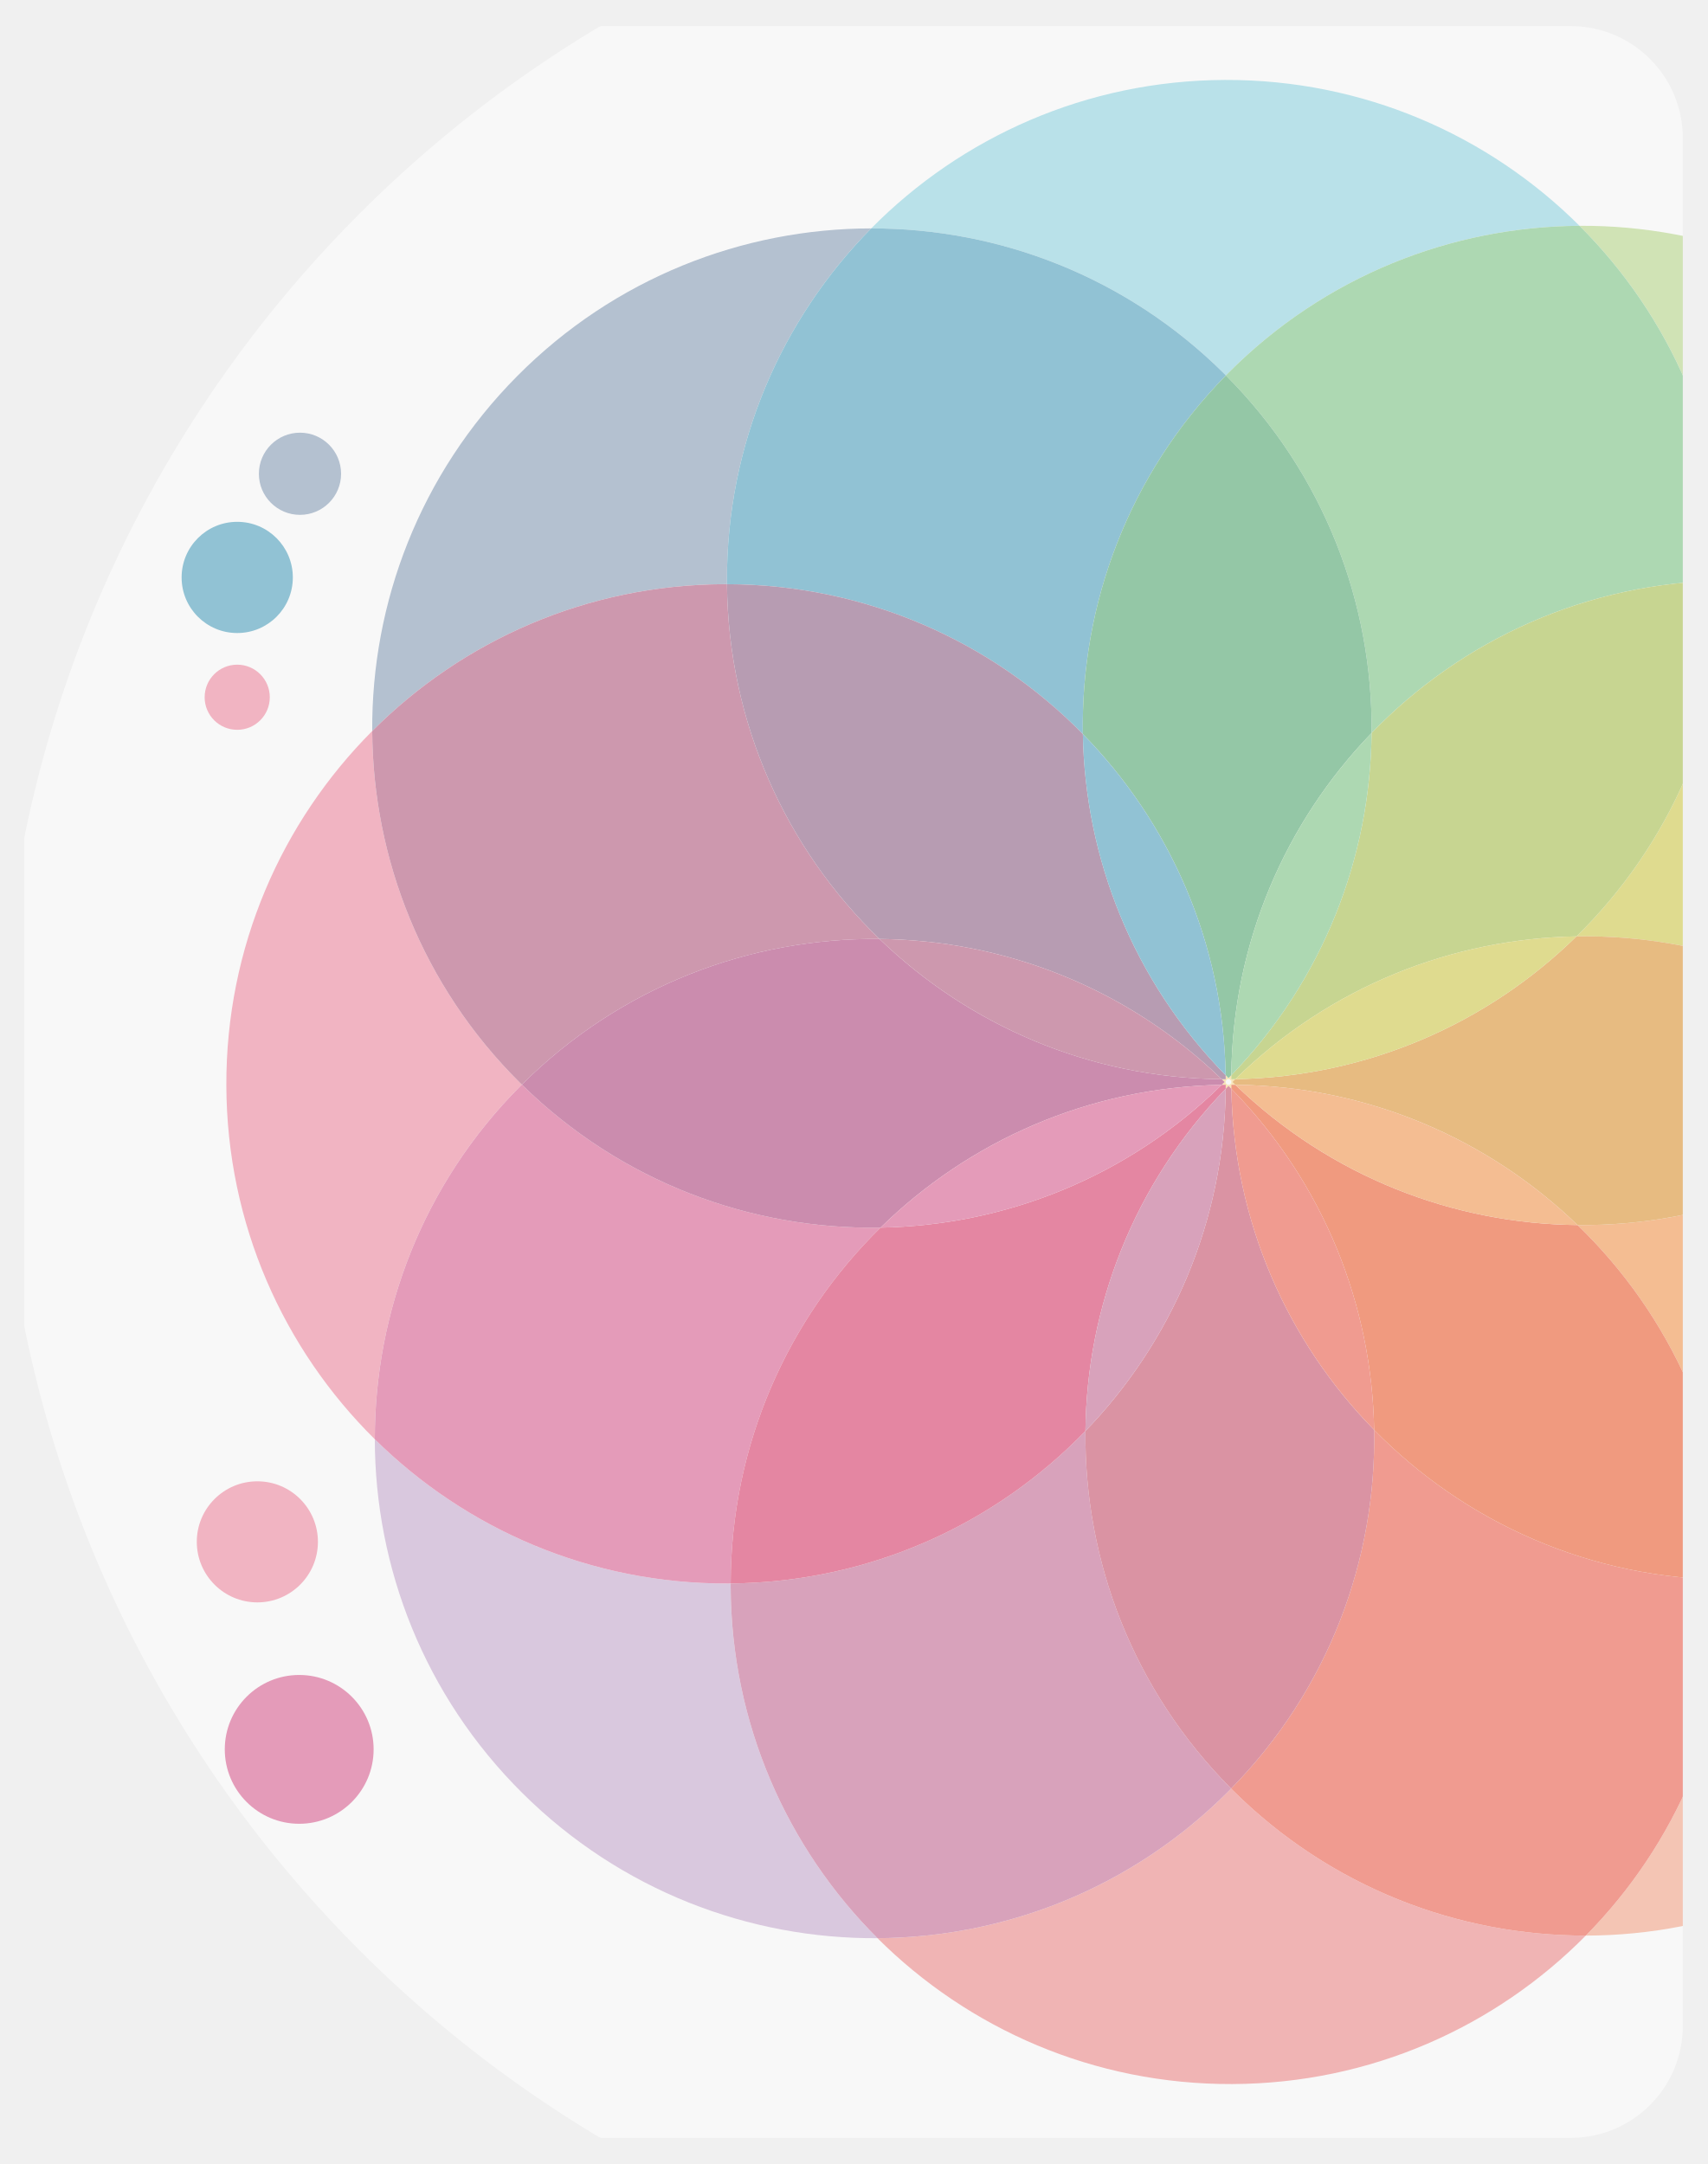
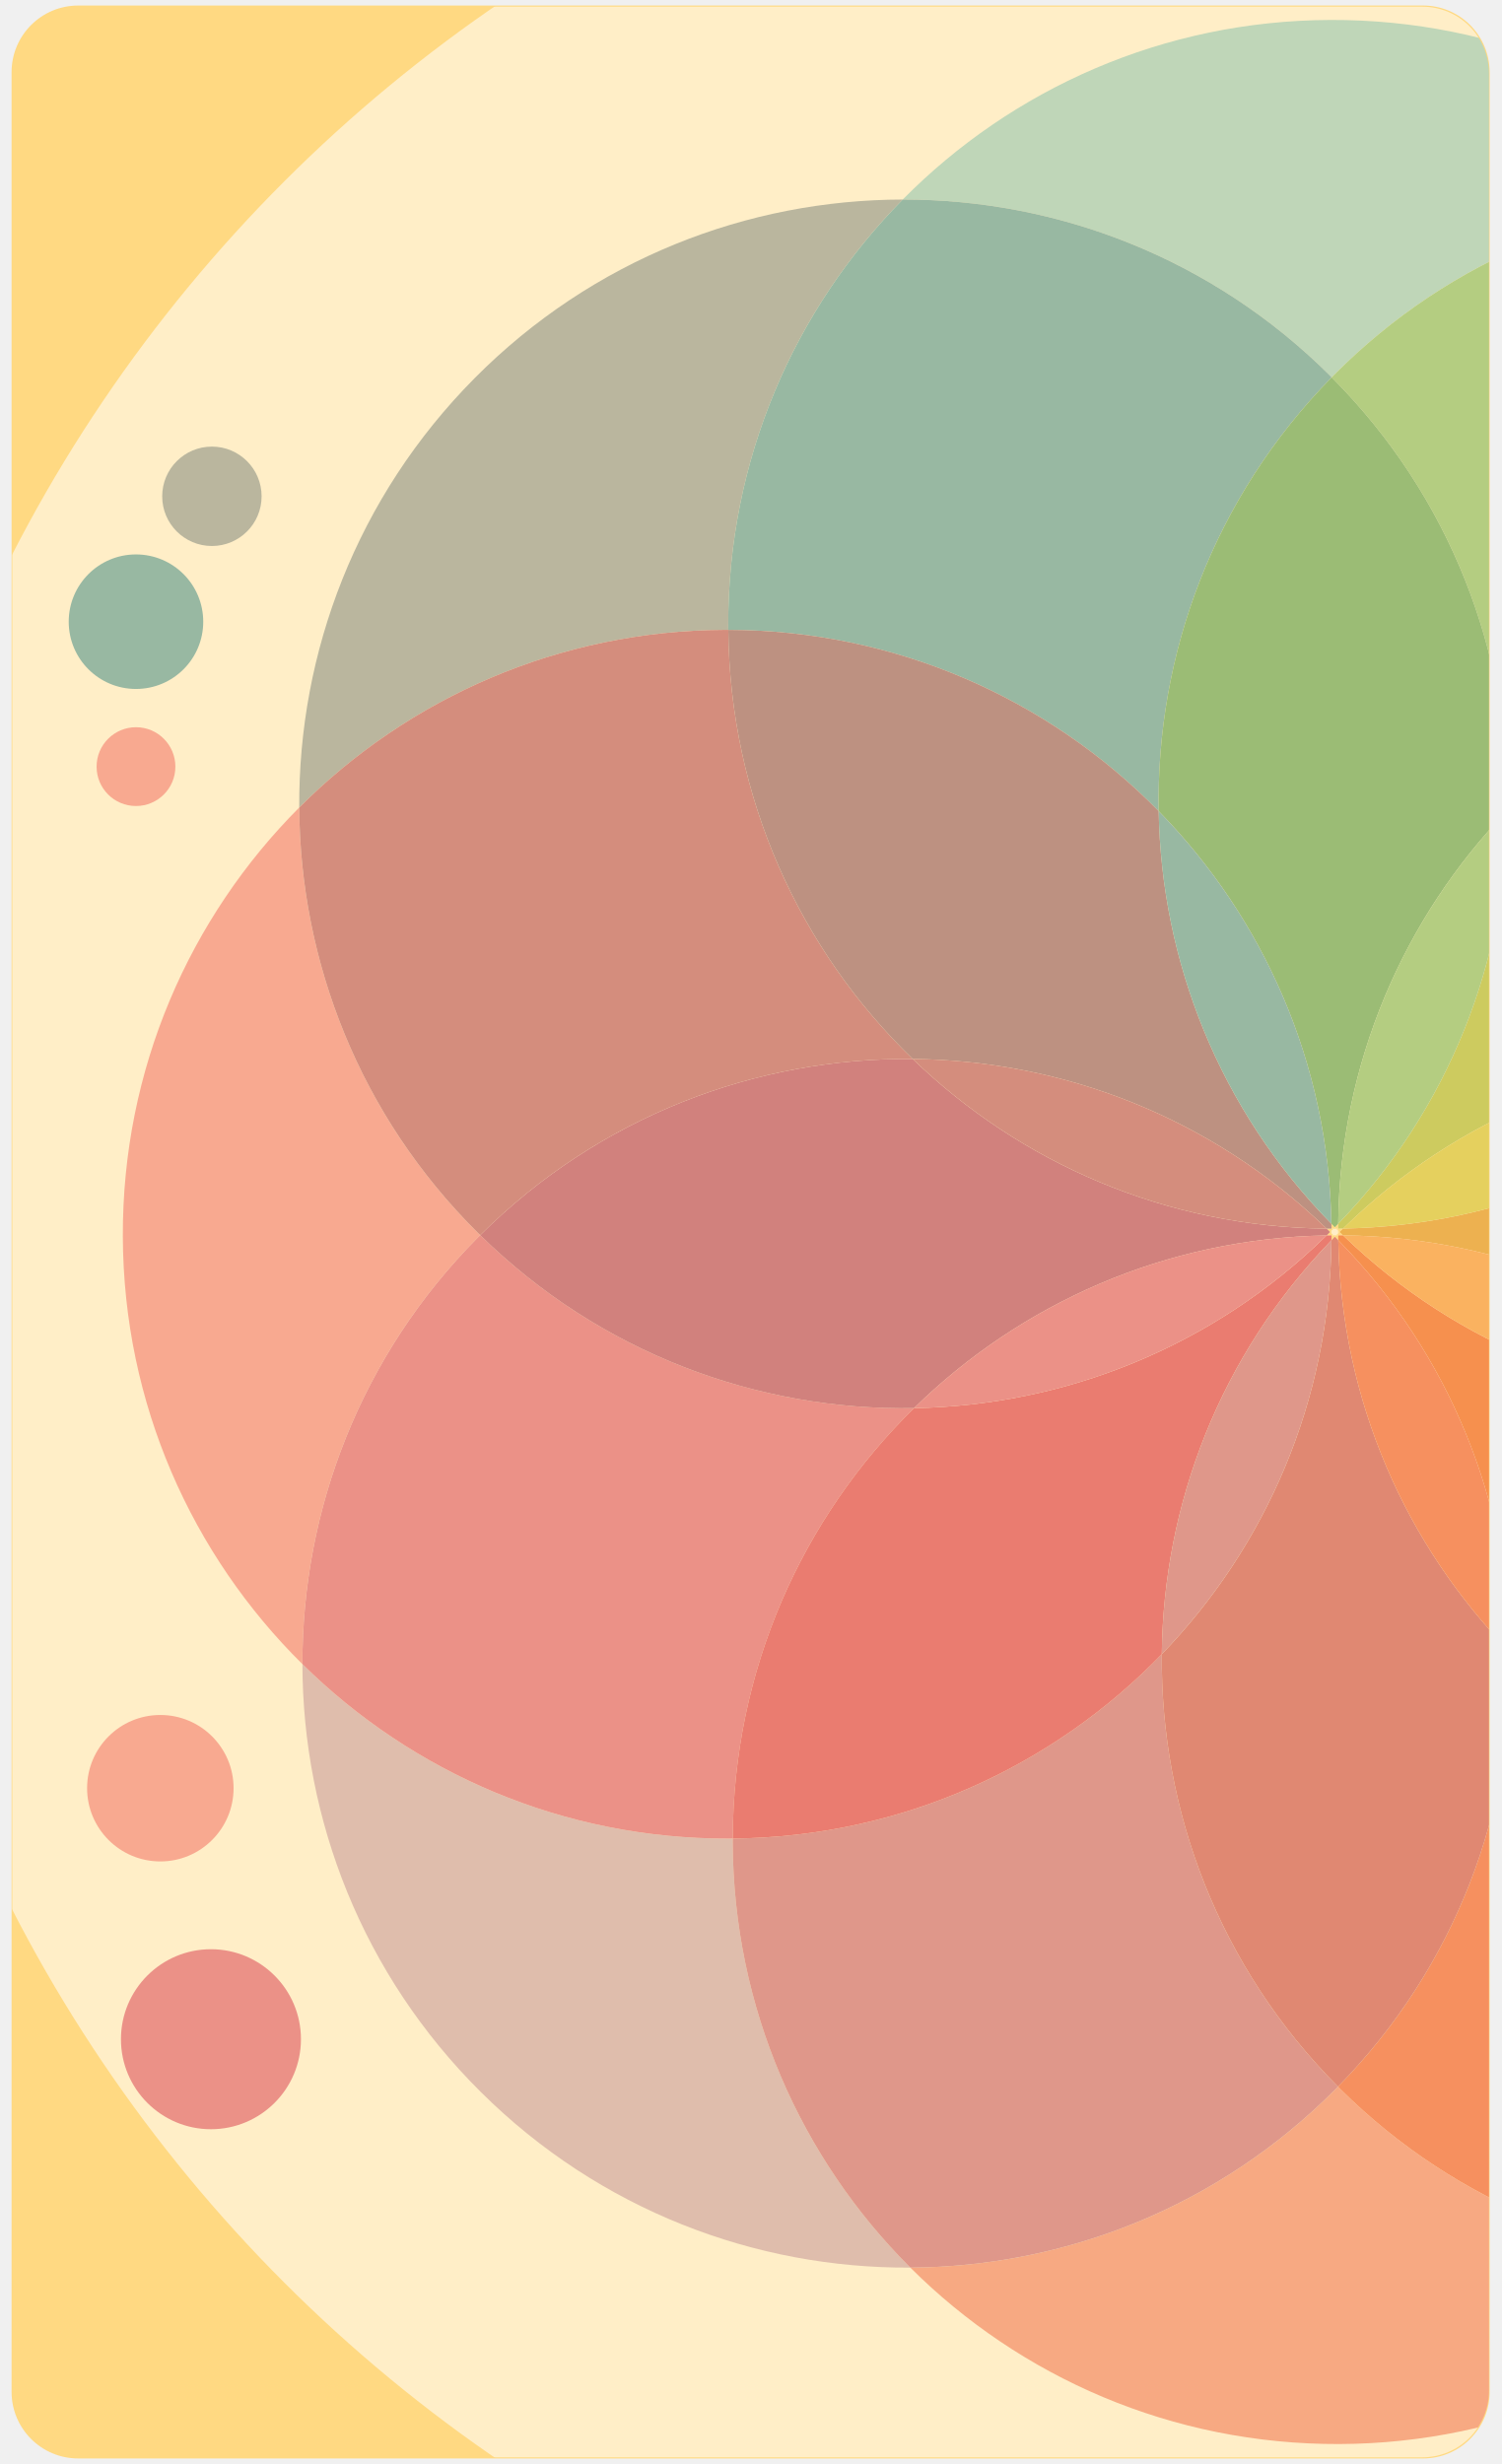
- <svg xmlns="http://www.w3.org/2000/svg" id="Layer_1" data-name="Layer 1" viewBox="0 0 1626.89 2062.42">
+ <svg xmlns="http://www.w3.org/2000/svg" id="Layer_1" data-name="Layer 1" viewBox="0 0 1274.42 2091.67">
  <defs>
    <style>
      .cls-1 {
        fill: none;
      }

-       .cls-2 {
-         fill: #49a669;
+       .cls-2, .cls-3 {
+         fill: #da568b;
      }

-       .cls-3, .cls-4, .cls-5, .cls-6 {
+       .cls-4 {
+         fill: #c5a6ce;
+       }
+ 
+       .cls-5 {
+         fill: #76c380;
+       }
+ 
+       .cls-6, .cls-3, .cls-7, .cls-8 {
        fill-rule: evenodd;
      }

-       .cls-3, .cls-7 {
-         fill: #f3839c;
-       }
- 
-       .cls-8 {
-         fill: #b15079;
-       }
- 
-       .cls-9 {
-         fill: #e09026;
+       .cls-6, .cls-9 {
+         fill: #8199b5;
      }

      .cls-10 {
-         fill: #f05423;
+         fill: #48a469;
      }

      .cls-11 {
-         fill: #c56290;
+         fill: #ffd982;
      }

-       .cls-12 {
-         fill: #f79345;
+       .cls-7, .cls-12 {
+         fill: #f2829b;
      }

-       .cls-13, .cls-6 {
-         fill: #db568c;
+       .cls-13 {
+         fill: #df8f26;
      }

-       .cls-4, .cls-14 {
-         fill: #449dbd;
+       .cls-14 {
+         fill: #875680;
      }

      .cls-15 {
-         fill: #a6c043;
+         fill: #d92f61;
      }

-       .cls-5, .cls-16 {
-         fill: #839ab6;
+       .cls-16 {
+         fill: #c4618f;
      }

      .cls-17 {
-         fill: #ad3a78;
+         fill: #b04f79;
      }

      .cls-18 {
-         fill: #8cd5e4;
+         fill: #d0c93f;
      }

      .cls-19 {
-         fill: #da3062;
+         fill: #fff;
      }

      .cls-20 {
-         fill: #fff;
+         fill: #ef5441;
      }

      .cls-21 {
-         fill: #c7a7cf;
+         fill: #8ad3e3;
      }

      .cls-22 {
-         fill: #d1cb3f;
+         fill: #c64665;
      }

      .cls-23 {
-         fill: #ffda83;
+         fill: #ef5323;
      }

      .cls-24 {
-         fill: #f18383;
-       }
- 
-       .cls-25 {
        opacity: .55;
      }

+       .cls-8, .cls-25 {
+         fill: #439cbc;
+       }
+ 
      .cls-26 {
-         fill: #895780;
+         fill: #ac3978;
      }

      .cls-27 {
-         fill: #b7d885;
+         fill: #a4bf42;
      }

      .cls-28 {
-         fill: #c84765;
+         fill: #f69244;
      }

      .cls-29 {
-         fill: #f15542;
+         clip-path: url(#clippath);
      }

      .cls-30 {
-         fill: #77c480;
-       }
- 
-       .cls-31 {
-         fill: #f8a383;
-       }
- 
-       .cls-32 {
-         clip-path: url(#clippath);
+         fill: #f08282;
      }
    </style>
    <clipPath id="clippath">
-       <rect class="cls-1" x="23.24" y="24.9" width="1580.4" height="2012.61" rx="106.78" ry="106.78" />
+       <rect class="cls-1" x="10.4" y="5.65" width="1253.62" height="2080.37" rx="56.55" ry="56.55" />
    </clipPath>
  </defs>
-   <g class="cls-32">
-     <g class="cls-25">
+   <rect class="cls-11" x="9.82" y="4.69" width="1254.77" height="2082.29" rx="56.6" ry="56.6" />
+   <g class="cls-29">
+     <g class="cls-24">
      <g>
-         <circle class="cls-20" cx="1170.72" cy="1031.21" r="1170.72" />
+         <circle class="cls-19" cx="1133.17" cy="1045.83" r="1261.28" />
        <g>
-           <path class="cls-1" d="M1171.8,1028.59c-.36,0-.72.02-1.08.02s-.72-.01-1.09,0c-.25.26-.5.52-.75.78-.26.26-.52.5-.77.76,0,.36.02.72.02,1.08,0,.36-.01.72,0,1.09.26.25.52.5.78.75.26.26.5.52.76.77.36,0,.72-.02,1.09-.02.36,0,.72.01,1.09,0,.25-.26.5-.52.75-.78.26-.26.52-.5.77-.76,0-.36-.02-.72-.02-1.09,0-.36.01-.72,0-1.09-.26-.25-.52-.5-.78-.75s-.5-.52-.76-.77Z" />
-           <path class="cls-24" d="M1173.21,1704.62c-.62.63-1.21,1.27-1.84,1.9-92.37,93.05-213.62,139.98-335.13,140.7,86.56,86.31,206.11,139.49,338,139.01,131.89-.49,251.05-54.55,336.97-141.5-121.51.17-243.11-45.86-336.16-138.23-.63-.62-1.23-1.26-1.85-1.88Z" />
-           <path class="cls-23" d="M1170.73,1033.81c-.36,0-.72.02-1.09.02.37.37.72.74,1.09,1.11.36-.37.72-.75,1.08-1.12-.36,0-.72-.01-1.09,0Z" />
-           <path class="cls-21" d="M696.3,1509.14c-.88,0-1.76.04-2.64.04-131.11.48-250.03-52.07-336.47-137.48.17,122.23,47.11,244.38,140.71,337.3,93.61,92.92,216.1,138.95,338.33,138.22-86.04-85.8-139.48-204.33-139.96-335.44,0-.88.02-1.76.02-2.64Z" />
-           <path class="cls-23" d="M1168.89,1033.06c-.26-.26-.52-.5-.78-.75,0,.52-.01,1.03-.01,1.55.52,0,1.03-.02,1.55-.03-.26-.26-.5-.52-.76-.77Z" />
-           <path class="cls-23" d="M1168.09,1033.86c0,1.29-.02,2.57-.03,3.85.89-.92,1.78-1.85,2.68-2.77-.37-.37-.72-.74-1.09-1.11-.52,0-1.03.02-1.55.03Z" />
-           <path class="cls-11" d="M1173.21,1704.62c-93.73-94.05-140.03-217.6-138.82-340.81-85.62,88.61-205.31,144.12-338.08,145.33,0,.88-.03,1.76-.02,2.64.48,131.11,53.92,249.64,139.96,335.44,121.51-.72,242.76-47.65,335.13-140.7.62-.63,1.22-1.27,1.84-1.9Z" />
-           <path class="cls-7" d="M497.31,1033.69c-.63-.62-1.27-1.21-1.9-1.84-93.05-92.37-139.98-213.62-140.7-335.13-86.31,86.56-139.49,206.11-139.01,338,.49,131.89,54.55,251.05,141.5,336.97-.17-121.51,45.86-243.11,138.23-336.16.62-.63,1.26-1.23,1.88-1.85Z" />
-           <path class="cls-23" d="M1168.12,1031.22c0-.36-.02-.72-.02-1.08-.37.37-.74.72-1.11,1.09.37.36.75.72,1.12,1.08,0-.36.01-.72,0-1.09Z" />
-           <path class="cls-23" d="M1166.99,1031.22c-.91.91-1.83,1.8-2.75,2.7,1.28-.02,2.56-.05,3.85-.06,0-.52.01-1.03.01-1.55-.37-.37-.75-.72-1.12-1.08Z" />
-           <path class="cls-13" d="M696.3,1509.14c.23-132.78,54.85-252.88,142.83-339.15-123.2,2.12-247.08-43.27-341.82-136.3-.62.62-1.26,1.22-1.88,1.85-92.37,93.05-138.4,214.65-138.23,336.16,86.43,85.41,205.35,137.96,336.47,137.48.88,0,1.76-.04,2.64-.04Z" />
-           <path class="cls-19" d="M1168.09,1033.86c-1.28.01-2.57.04-3.85.06-90.39,88.66-207.42,134.05-325.11,136.07-87.98,86.27-142.6,206.37-142.83,339.15,132.78-1.21,252.47-56.71,338.08-145.33,1.16-117.7,45.68-235.06,133.67-326.11.01-1.28.03-2.56.03-3.85Z" />
-           <path class="cls-16" d="M692.79,556.79c0-.88-.04-1.76-.04-2.64-.48-131.11,52.07-250.03,137.48-336.47-122.23.17-244.38,47.11-337.3,140.71-92.92,93.61-138.95,216.1-138.22,338.33,85.8-86.04,204.33-139.48,335.44-139.96.88,0,1.76.02,2.64.02Z" />
-           <path class="cls-23" d="M1168.87,1029.37c.26-.26.5-.52.75-.78-.52,0-1.03-.01-1.55-.01,0,.52.02,1.03.03,1.55.26-.26.52-.5.77-.76Z" />
-           <path class="cls-8" d="M497.31,1033.69c94.05-93.73,217.6-140.03,340.81-138.82-88.61-85.62-144.12-205.31-145.33-338.08-.88,0-1.76-.03-2.64-.02-131.11.48-249.64,53.92-335.44,139.96.72,121.51,47.65,242.76,140.7,335.13.63.62,1.27,1.22,1.9,1.84Z" />
-           <path class="cls-23" d="M1168.08,1028.58c-1.29,0-2.57-.02-3.85-.03.92.89,1.85,1.78,2.77,2.68.37-.37.74-.72,1.11-1.09,0-.52-.02-1.03-.03-1.55Z" />
-           <path class="cls-17" d="M1166.99,1031.22c-.92-.9-1.84-1.79-2.77-2.68-126.61-1.23-241.46-51.88-326.11-133.67-123.21-1.21-246.75,45.09-340.81,138.82,94.74,93.03,218.62,138.42,341.82,136.3,84.04-82.41,198.52-133.91,325.11-136.07.92-.9,1.84-1.79,2.75-2.7Z" />
-           <path class="cls-13" d="M839.13,1169.99c117.69-2.02,234.72-47.41,325.11-136.07-126.6,2.16-241.07,53.66-325.11,136.07Z" />
-           <path class="cls-18" d="M1168.24,357.8c.62-.63,1.21-1.27,1.84-1.9,92.37-93.05,213.62-139.98,335.13-140.7-86.56-86.31-206.11-139.5-338-139.01-131.89.49-251.05,54.55-336.97,141.5,121.51-.17,243.11,45.86,336.16,138.23.63.62,1.23,1.26,1.85,1.88Z" />
-           <path class="cls-23" d="M1170.71,1028.6c.36,0,.72-.02,1.08-.02-.37-.37-.72-.74-1.09-1.11-.36.37-.72.75-1.08,1.12.36,0,.72.01,1.09,0Z" />
-           <path class="cls-23" d="M1170.71,1027.48c-.91-.91-1.8-1.83-2.7-2.75.02,1.28.05,2.56.06,3.85.52,0,1.03.01,1.55.01.36-.37.72-.75,1.08-1.12Z" />
-           <path class="cls-14" d="M692.79,556.79c132.78.23,252.88,54.85,339.15,142.83-2.12-123.2,43.27-247.08,136.3-341.82-.62-.62-1.22-1.26-1.85-1.88-93.05-92.37-214.65-138.4-336.16-138.23-85.41,86.43-137.96,205.35-137.48,336.47,0,.88.04,1.76.04,2.64Z" />
-           <path class="cls-26" d="M1168.08,1028.58c-.01-1.29-.04-2.57-.06-3.85-88.66-90.39-134.05-207.42-136.07-325.11-86.27-87.98-206.37-142.6-339.15-142.83,1.21,132.78,56.71,252.47,145.33,338.08,117.7,1.16,235.06,45.68,326.11,133.67,1.28.01,2.56.03,3.85.03Z" />
-           <path class="cls-8" d="M838.12,894.88c84.65,81.79,199.5,132.45,326.11,133.67-91.04-87.99-208.41-132.51-326.11-133.67Z" />
-           <path class="cls-23" d="M1172.56,1029.36c.26.26.52.5.78.75,0-.52.01-1.03.01-1.55-.52,0-1.03.02-1.55.03.26.26.5.52.76.77Z" />
-           <path class="cls-27" d="M1645.14,553.28c.88,0,1.76-.04,2.64-.04,131.11-.48,250.03,52.07,336.47,137.48-.17-122.23-47.11-244.38-140.71-337.3-93.6-92.92-216.1-138.95-338.33-138.22,86.04,85.8,139.48,204.33,139.96,335.44,0,.88-.02,1.76-.02,2.64Z" />
-           <path class="cls-30" d="M1168.24,357.8c93.73,94.05,140.03,217.6,138.82,340.81,85.62-88.61,205.31-144.12,338.08-145.33,0-.88.03-1.76.02-2.64-.48-131.11-53.92-249.64-139.96-335.44-121.51.72-242.76,47.65-335.13,140.7-.62.63-1.22,1.27-1.84,1.9Z" />
-           <path class="cls-23" d="M1173.35,1028.56c0-1.29.02-2.57.03-3.85-.89.92-1.78,1.85-2.68,2.77.37.37.72.74,1.09,1.11.52,0,1.03-.02,1.55-.03Z" />
-           <path class="cls-2" d="M1170.71,1027.48c.9-.92,1.79-1.84,2.68-2.77,1.23-126.61,51.88-241.46,133.67-326.11,1.21-123.21-45.09-246.75-138.82-340.81-93.03,94.74-138.42,218.62-136.3,341.82,82.41,84.04,133.91,198.52,136.07,325.11.9.92,1.79,1.84,2.7,2.75Z" />
-           <path class="cls-14" d="M1031.94,699.62c2.02,117.69,47.41,234.72,136.07,325.11-2.16-126.6-53.66-241.07-136.07-325.11Z" />
-           <path class="cls-23" d="M1173.33,1031.2c0,.36.02.72.02,1.09.37-.37.74-.72,1.11-1.09-.37-.36-.75-.72-1.12-1.08,0,.36-.01.72,0,1.09Z" />
-           <path class="cls-23" d="M1173.34,1030.11c.37.37.75.72,1.12,1.08.91-.91,1.83-1.8,2.75-2.7-1.28.02-2.56.05-3.85.06,0,.52-.01,1.03-.01,1.55Z" />
-           <path class="cls-22" d="M1645.14,553.28c-.23,132.78-54.85,252.88-142.83,339.15,123.2-2.12,247.08,43.27,341.82,136.3.62-.62,1.26-1.22,1.88-1.85,92.37-93.05,138.4-214.65,138.23-336.16-86.43-85.41-205.35-137.96-336.47-137.48-.88,0-1.76.04-2.64.04Z" />
-           <path class="cls-15" d="M1173.35,1028.56c1.29-.01,2.57-.04,3.85-.06,90.39-88.66,207.42-134.05,325.11-136.07,87.98-86.27,142.6-206.37,142.83-339.15-132.78,1.21-252.47,56.71-338.08,145.33-1.16,117.7-45.68,235.06-133.67,326.11-.01,1.28-.03,2.56-.03,3.85Z" />
-           <path class="cls-30" d="M1307.06,698.61c-81.79,84.65-132.44,199.5-133.67,326.11,87.99-91.04,132.51-208.41,133.67-326.11Z" />
-           <path class="cls-31" d="M1648.65,1505.63c0,.88.04,1.76.04,2.64.48,131.11-52.07,250.03-137.48,336.47,122.23-.17,244.38-47.11,337.3-140.71,92.92-93.61,138.95-216.1,138.22-338.33-85.8,86.04-204.33,139.48-335.44,139.96-.88,0-1.76-.02-2.64-.02Z" />
-           <path class="cls-23" d="M1172.57,1033.04c-.26.26-.5.52-.75.78.52,0,1.03.01,1.55.01,0-.52-.02-1.03-.03-1.55-.26.26-.52.5-.77.76Z" />
-           <path class="cls-23" d="M1170.74,1034.94c.91.91,1.8,1.83,2.7,2.75-.02-1.28-.05-2.56-.06-3.85-.52,0-1.03-.01-1.55-.01-.37.37-.72.75-1.08,1.12Z" />
-           <path class="cls-29" d="M1648.65,1505.63c-132.78-.23-252.88-54.85-339.15-142.83,2.12,123.2-43.27,247.08-136.3,341.82.62.62,1.22,1.26,1.85,1.88,93.05,92.37,214.65,138.4,336.16,138.23,85.41-86.43,137.97-205.35,137.48-336.47,0-.88-.03-1.76-.04-2.64Z" />
-           <path class="cls-28" d="M1170.74,1034.94c-.9.92-1.79,1.84-2.68,2.77-1.23,126.61-51.88,241.46-133.67,326.11-1.21,123.21,45.09,246.75,138.82,340.81,93.03-94.74,138.42-218.62,136.3-341.82-82.41-84.04-133.91-198.52-136.07-325.11-.9-.92-1.79-1.84-2.7-2.75Z" />
-           <path class="cls-11" d="M1034.39,1363.81c81.79-84.65,132.44-199.5,133.67-326.11-87.99,91.04-132.51,208.41-133.67,326.11Z" />
-           <path class="cls-23" d="M1173.37,1033.84c1.29,0,2.57.02,3.85.03-.92-.89-1.85-1.78-2.76-2.68-.37.37-.74.72-1.11,1.09,0,.52.02,1.03.03,1.55Z" />
-           <path class="cls-12" d="M1844.14,1028.72c-94.05,93.73-217.6,140.03-340.81,138.82,88.61,85.62,144.11,205.31,145.33,338.08.88,0,1.76.03,2.64.02,131.11-.48,249.64-53.92,335.44-139.96-.72-121.51-47.65-242.76-140.7-335.13-.63-.62-1.27-1.22-1.9-1.84Z" />
-           <path class="cls-10" d="M1173.37,1033.84c.01,1.29.04,2.57.06,3.85,88.66,90.39,134.05,207.42,136.07,325.11,86.27,87.98,206.37,142.6,339.15,142.83-1.21-132.78-56.71-252.47-145.33-338.08-117.7-1.16-235.06-45.68-326.11-133.67-1.28-.01-2.56-.03-3.85-.03Z" />
-           <path class="cls-29" d="M1309.51,1362.8c-2.02-117.69-47.41-234.72-136.07-325.11,2.16,126.6,53.66,241.07,136.07,325.11Z" />
-           <path class="cls-9" d="M1502.31,892.42c-84.04,82.41-198.52,133.91-325.11,136.07-.92.9-1.84,1.79-2.75,2.7.92.9,1.84,1.78,2.76,2.68,126.61,1.23,241.46,51.88,326.11,133.67,123.21,1.21,246.75-45.09,340.81-138.82-94.74-93.03-218.63-138.42-341.82-136.3Z" />
-           <path class="cls-12" d="M1503.33,1167.54c-84.65-81.79-199.5-132.45-326.11-133.67,91.04,87.99,208.41,132.52,326.11,133.67Z" />
-           <path class="cls-22" d="M1502.31,892.42c-117.69,2.02-234.72,47.41-325.11,136.07,126.6-2.16,241.07-53.66,325.11-136.07Z" />
+           <path class="cls-1" d="M1134.33,1043.01c-.39,0-.78.02-1.17.02s-.78-.01-1.17-.01c-.27.28-.54.56-.81.84-.28.28-.56.54-.83.82,0,.39.02.78.02,1.17,0,.39-.01.78-.01,1.17.28.27.56.54.84.81.28.27.54.56.82.83.39,0,.78-.02,1.17-.02.39,0,.78.01,1.17.01.27-.28.54-.56.81-.84.28-.28.56-.54.83-.82,0-.39-.02-.78-.02-1.17,0-.39.01-.78.01-1.17-.28-.27-.56-.54-.84-.81s-.54-.56-.82-.83Z" />
+           <path class="cls-30" d="M1135.85,1771.34c-.67.68-1.31,1.37-1.98,2.04-99.51,100.25-230.15,150.81-361.05,151.59,93.25,92.99,222.06,150.28,364.15,149.76,142.09-.52,270.47-58.77,363.03-152.44-130.91.19-261.91-49.41-362.16-148.92-.67-.67-1.32-1.36-1.99-2.03Z" />
+           <path class="cls-11" d="M1133.18,1048.64c-.39,0-.78.02-1.17.02.4.4.78.8,1.17,1.2.39-.4.77-.81,1.17-1.2-.39,0-.78-.01-1.17-.01Z" />
+           <path class="cls-4" d="M622.06,1560.73c-.95,0-1.89.04-2.84.05-141.25.52-269.37-56.1-362.49-148.12.19,131.69,50.75,263.29,151.6,363.39,100.85,100.1,232.81,149.69,364.5,148.91-92.7-92.44-150.27-220.14-150.79-361.39,0-.95.02-1.89.03-2.84Z" />
+           <path class="cls-11" d="M1131.2,1047.83c-.28-.28-.56-.54-.84-.81,0,.56-.01,1.11-.02,1.67.56,0,1.11-.02,1.67-.03-.28-.28-.54-.56-.82-.83Z" />
+           <path class="cls-11" d="M1130.34,1048.69c0,1.39-.02,2.77-.04,4.15.96-.99,1.91-1.99,2.88-2.98-.39-.4-.78-.8-1.17-1.2-.56,0-1.11.02-1.67.03Z" />
+           <path class="cls-16" d="M1135.85,1771.34c-100.98-101.33-150.86-234.43-149.56-367.17-92.24,95.47-221.19,155.26-364.24,156.57,0,.95-.03,1.89-.03,2.84.52,141.25,58.09,268.95,150.79,361.39,130.91-.78,261.54-51.34,361.05-151.59.67-.67,1.31-1.37,1.98-2.04Z" />
+           <path class="cls-12" d="M407.67,1048.51c-.68-.67-1.37-1.31-2.04-1.98-100.25-99.51-150.81-230.15-151.59-361.05-92.99,93.25-150.29,222.06-149.76,364.15.52,142.09,58.77,270.47,152.44,363.03-.19-130.91,49.41-261.91,148.92-362.16.67-.67,1.36-1.32,2.03-1.99Z" />
+           <path class="cls-11" d="M1130.37,1045.84c0-.39-.02-.78-.02-1.17-.39.4-.8.78-1.19,1.17.4.39.81.77,1.2,1.16,0-.39.01-.78.01-1.17Z" />
+           <path class="cls-11" d="M1129.15,1045.85c-.98.98-1.97,1.94-2.96,2.9,1.38-.02,2.76-.06,4.15-.07,0-.56.02-1.11.02-1.67-.4-.39-.8-.77-1.2-1.16Z" />
+           <path class="cls-2" d="M622.06,1560.73c.25-143.05,59.09-272.44,153.88-365.38-132.73,2.28-266.19-46.62-368.26-146.84-.67.67-1.36,1.32-2.03,1.99-99.51,100.25-149.11,231.25-148.92,362.16,93.12,92.02,221.24,148.64,362.49,148.12.95,0,1.89-.04,2.84-.05Z" />
+           <path class="cls-15" d="M1130.34,1048.69c-1.38.01-2.76.04-4.15.07-97.38,95.52-223.47,144.42-350.26,146.6-94.78,92.94-153.63,222.33-153.88,365.38,143.05-1.31,272-61.1,364.24-156.57,1.25-126.8,49.22-253.25,144.01-351.33.01-1.38.03-2.76.04-4.15Z" />
+           <path class="cls-9" d="M618.27,534.72c0-.95-.04-1.89-.05-2.84-.52-141.25,56.1-269.37,148.12-362.49-131.69.19-263.29,50.75-363.39,151.6-100.1,100.85-149.69,232.81-148.91,364.5,92.44-92.7,220.14-150.27,361.39-150.79.95,0,1.89.02,2.84.03Z" />
+           <path class="cls-11" d="M1131.18,1043.86c.28-.28.54-.56.81-.84-.56,0-1.11-.01-1.67-.01,0,.56.02,1.11.03,1.67.28-.28.56-.54.83-.82Z" />
+           <path class="cls-17" d="M407.67,1048.51c101.33-100.98,234.43-150.86,367.17-149.56-95.47-92.24-155.26-221.19-156.57-364.24-.95,0-1.89-.03-2.84-.03-141.25.52-268.95,58.09-361.39,150.79.78,130.91,51.34,261.54,151.59,361.05.67.67,1.37,1.31,2.04,1.98Z" />
+           <path class="cls-11" d="M1130.32,1043c-1.38,0-2.76-.02-4.15-.04.99.96,1.99,1.91,2.98,2.88.4-.39.8-.78,1.19-1.17,0-.56-.02-1.11-.03-1.67Z" />
+           <path class="cls-26" d="M1129.15,1045.85c-.99-.97-1.99-1.92-2.98-2.88-136.4-1.32-260.13-55.9-351.33-144.01-132.74-1.3-265.84,48.58-367.17,149.56,102.07,100.23,235.54,149.13,368.26,146.84,90.55-88.78,213.87-144.27,350.26-146.6.99-.97,1.98-1.93,2.96-2.9Z" />
+           <path class="cls-2" d="M775.93,1195.35c126.79-2.18,252.88-51.08,350.26-146.6-136.39,2.33-259.72,57.82-350.26,146.6Z" />
+           <path class="cls-21" d="M1130.5,320.33c.67-.68,1.31-1.37,1.98-2.04,99.51-100.25,230.15-150.81,361.05-151.59-93.25-92.99-222.06-150.29-364.15-149.76-142.09.52-270.47,58.77-363.04,152.44,130.91-.19,261.91,49.41,362.16,148.92.67.67,1.32,1.36,1.99,2.03Z" />
+           <path class="cls-11" d="M1133.16,1043.03c.39,0,.78-.02,1.17-.02-.4-.4-.78-.8-1.17-1.19-.39.4-.77.81-1.16,1.2.39,0,.78.01,1.17.01Z" />
+           <path class="cls-11" d="M1133.16,1041.81c-.98-.98-1.94-1.97-2.91-2.96.02,1.38.06,2.76.07,4.15.56,0,1.11.02,1.67.01.39-.4.77-.8,1.16-1.2Z" />
+           <path class="cls-25" d="M618.27,534.72c143.05.25,272.44,59.09,365.38,153.88-2.28-132.73,46.62-266.19,146.84-368.26-.67-.67-1.32-1.36-1.99-2.03-100.25-99.51-231.25-149.11-362.16-148.92-92.02,93.12-148.64,221.24-148.12,362.49,0,.95.04,1.89.05,2.84Z" />
+           <path class="cls-14" d="M1130.32,1043c-.01-1.38-.04-2.76-.07-4.15-95.52-97.38-144.42-223.47-146.6-350.26-92.94-94.78-222.33-153.63-365.38-153.88,1.31,143.05,61.1,272,156.57,364.24,126.81,1.25,253.25,49.22,351.33,144.01,1.38.01,2.76.03,4.15.04Z" />
+           <path class="cls-17" d="M774.84,898.95c91.2,88.11,214.93,142.69,351.33,144.01-98.09-94.8-224.53-142.76-351.33-144.01Z" />
+           <path class="cls-11" d="M1135.15,1043.84c.28.28.56.54.84.81,0-.56.01-1.11.01-1.67-.56,0-1.11.02-1.67.03.28.28.54.56.82.83Z" />
+           <path class="cls-5" d="M1130.5,320.33c100.98,101.33,150.86,234.43,149.56,367.17,92.24-95.47,221.19-155.26,364.24-156.57,0-.95.03-1.89.03-2.84-.52-141.25-58.09-268.95-150.79-361.39-130.91.78-261.54,51.34-361.05,151.59-.67.67-1.31,1.37-1.98,2.04Z" />
+           <path class="cls-11" d="M1136,1042.98c0-1.38.02-2.76.04-4.15-.96.99-1.91,1.99-2.88,2.98.39.4.78.8,1.17,1.19.56,0,1.11-.02,1.67-.03Z" />
+           <path class="cls-10" d="M1133.16,1041.81c.97-.99,1.92-1.99,2.88-2.98,1.32-136.4,55.9-260.13,144.01-351.33,1.3-132.74-48.58-265.84-149.56-367.17-100.23,102.07-149.13,235.54-146.84,368.26,88.78,90.55,144.27,213.87,146.6,350.26.97.99,1.93,1.98,2.91,2.96Z" />
+           <path class="cls-25" d="M983.65,688.59c2.18,126.79,51.08,252.88,146.6,350.26-2.33-136.39-57.81-259.72-146.6-350.26Z" />
+           <path class="cls-11" d="M1135.98,1045.82c0,.39.02.78.02,1.17.4-.4.8-.78,1.19-1.17-.4-.39-.81-.77-1.2-1.16,0,.39-.01.78-.01,1.17Z" />
+           <path class="cls-11" d="M1135.99,1044.65c.4.39.8.77,1.2,1.16.98-.98,1.97-1.94,2.96-2.91-1.38.02-2.76.06-4.15.07,0,.56-.02,1.11-.01,1.67Z" />
+           <path class="cls-27" d="M1136,1042.98c1.38-.01,2.76-.04,4.15-.07,97.38-95.52,223.47-144.42,350.26-146.6,94.78-92.94,153.63-222.33,153.88-365.38-143.05,1.31-272,61.1-364.24,156.57-1.25,126.81-49.22,253.25-144.01,351.33-.01,1.38-.03,2.76-.04,4.15Z" />
+           <path class="cls-5" d="M1280.05,687.5c-88.11,91.2-142.69,214.93-144.01,351.33,94.8-98.09,142.76-224.53,144.01-351.33Z" />
+           <path class="cls-11" d="M1135.16,1047.81c-.28.28-.54.56-.81.84.56,0,1.11.01,1.67.01,0-.56-.02-1.11-.03-1.67-.28.28-.56.54-.83.82Z" />
+           <path class="cls-11" d="M1133.19,1049.85c.98.98,1.94,1.97,2.91,2.96-.02-1.38-.05-2.76-.07-4.15-.56,0-1.11-.02-1.67-.01-.39.4-.77.8-1.17,1.2Z" />
+           <path class="cls-20" d="M1648.07,1556.95c-143.05-.25-272.44-59.09-365.38-153.88,2.28,132.73-46.62,266.19-146.84,368.26.67.67,1.32,1.36,1.99,2.03,100.25,99.51,231.25,149.11,362.16,148.92,92.02-93.12,148.64-221.24,148.12-362.49,0-.95-.04-1.89-.05-2.84Z" />
+           <path class="cls-22" d="M1133.19,1049.85c-.97.99-1.92,1.99-2.88,2.98-1.32,136.4-55.9,260.13-144.01,351.33-1.3,132.74,48.58,265.84,149.56,367.17,100.23-102.07,149.13-235.54,146.84-368.26-88.78-90.55-144.27-213.87-146.6-350.26-.97-.99-1.93-1.98-2.91-2.96Z" />
+           <path class="cls-16" d="M986.29,1404.16c88.11-91.2,142.69-214.93,144.01-351.33-94.79,98.09-142.76,224.53-144.01,351.33Z" />
+           <path class="cls-11" d="M1136.02,1048.66c1.38,0,2.76.02,4.15.04-.99-.96-1.99-1.91-2.98-2.88-.4.39-.8.78-1.19,1.17,0,.56.02,1.11.03,1.67Z" />
+           <path class="cls-23" d="M1136.02,1048.66c.01,1.38.04,2.76.07,4.15,95.52,97.38,144.42,223.47,146.6,350.26,92.94,94.78,222.33,153.63,365.38,153.88-1.31-143.05-61.1-272-156.57-364.24-126.81-1.25-253.25-49.22-351.33-144.01-1.38-.01-2.76-.03-4.15-.04Z" />
+           <path class="cls-20" d="M1282.69,1403.07c-2.18-126.79-51.08-252.88-146.6-350.26,2.33,136.39,57.81,259.72,146.6,350.26Z" />
+           <path class="cls-13" d="M1490.41,896.31c-90.55,88.78-213.87,144.27-350.26,146.6-.99.97-1.98,1.93-2.96,2.91.99.97,1.99,1.92,2.98,2.88,136.4,1.32,260.14,55.9,351.33,144.01,132.74,1.3,265.84-48.58,367.17-149.56-102.07-100.23-235.54-149.13-368.26-146.84Z" />
+           <path class="cls-28" d="M1491.5,1192.71c-91.2-88.11-214.93-142.69-351.33-144.01,98.09,94.8,224.53,142.77,351.33,144.01Z" />
+           <path class="cls-18" d="M1490.41,896.31c-126.79,2.18-252.88,51.08-350.26,146.6,136.39-2.33,259.71-57.81,350.26-146.6Z" />
        </g>
-         <path class="cls-6" d="M285.13,1596.34c-39.16,0-70.92,31.76-70.92,70.9s31.75,70.93,70.92,70.93,70.92-31.78,70.92-70.93-31.76-70.9-70.92-70.9" />
-         <path class="cls-3" d="M245.26,1527.17c-31.86,0-57.72-25.85-57.72-57.72s25.86-57.68,57.72-57.68,57.71,25.83,57.71,57.68-25.83,57.72-57.71,57.72" />
-         <path class="cls-5" d="M285.88,490.69c21.62,0,39.16-17.54,39.16-39.15s-17.54-39.17-39.16-39.17-39.17,17.54-39.17,39.17,17.54,39.15,39.17,39.15" />
+         <path class="cls-3" d="M179.08,1654.68c-42.19,0-76.4,34.21-76.4,76.39s34.21,76.41,76.4,76.41,76.4-34.23,76.4-76.41-34.22-76.39-76.4-76.39" />
+         <path class="cls-7" d="M136.12,1580.16c-34.33,0-62.18-27.85-62.18-62.19s27.85-62.14,62.18-62.14,62.17,27.83,62.17,62.14-27.83,62.19-62.17,62.19" />
+         <path class="cls-6" d="M179.89,463.5c23.29,0,42.19-18.89,42.19-42.18s-18.89-42.2-42.19-42.2-42.2,18.89-42.2,42.2,18.89,42.18,42.2,42.18" />
      </g>
-       <path class="cls-4" d="M226.06,603.32c-29.27,0-52.99-23.71-52.99-52.98s23.72-53.02,52.99-53.02,53,23.74,53,53.02-23.73,52.98-53,52.98" />
-       <path class="cls-3" d="M226.07,633.47c-17.16,0-31.05,13.9-31.05,31.06s13.9,31.02,31.05,31.02,31.03-13.87,31.03-31.02-13.9-31.06-31.03-31.06" />
+       <path class="cls-8" d="M115.43,584.85c-31.54,0-57.09-25.55-57.09-57.08s25.55-57.12,57.09-57.12,57.1,25.57,57.1,57.12-25.56,57.08-57.1,57.08" />
+       <path class="cls-7" d="M115.45,617.33c-18.48,0-33.45,14.97-33.45,33.47s14.97,33.42,33.45,33.42,33.43-14.95,33.43-33.42-14.97-33.47-33.43-33.47" />
    </g>
+     <rect class="cls-1" x="438.22" y="59.82" width="1185.33" height="1791.13" rx="58.62" ry="58.62" />
  </g>
</svg>
